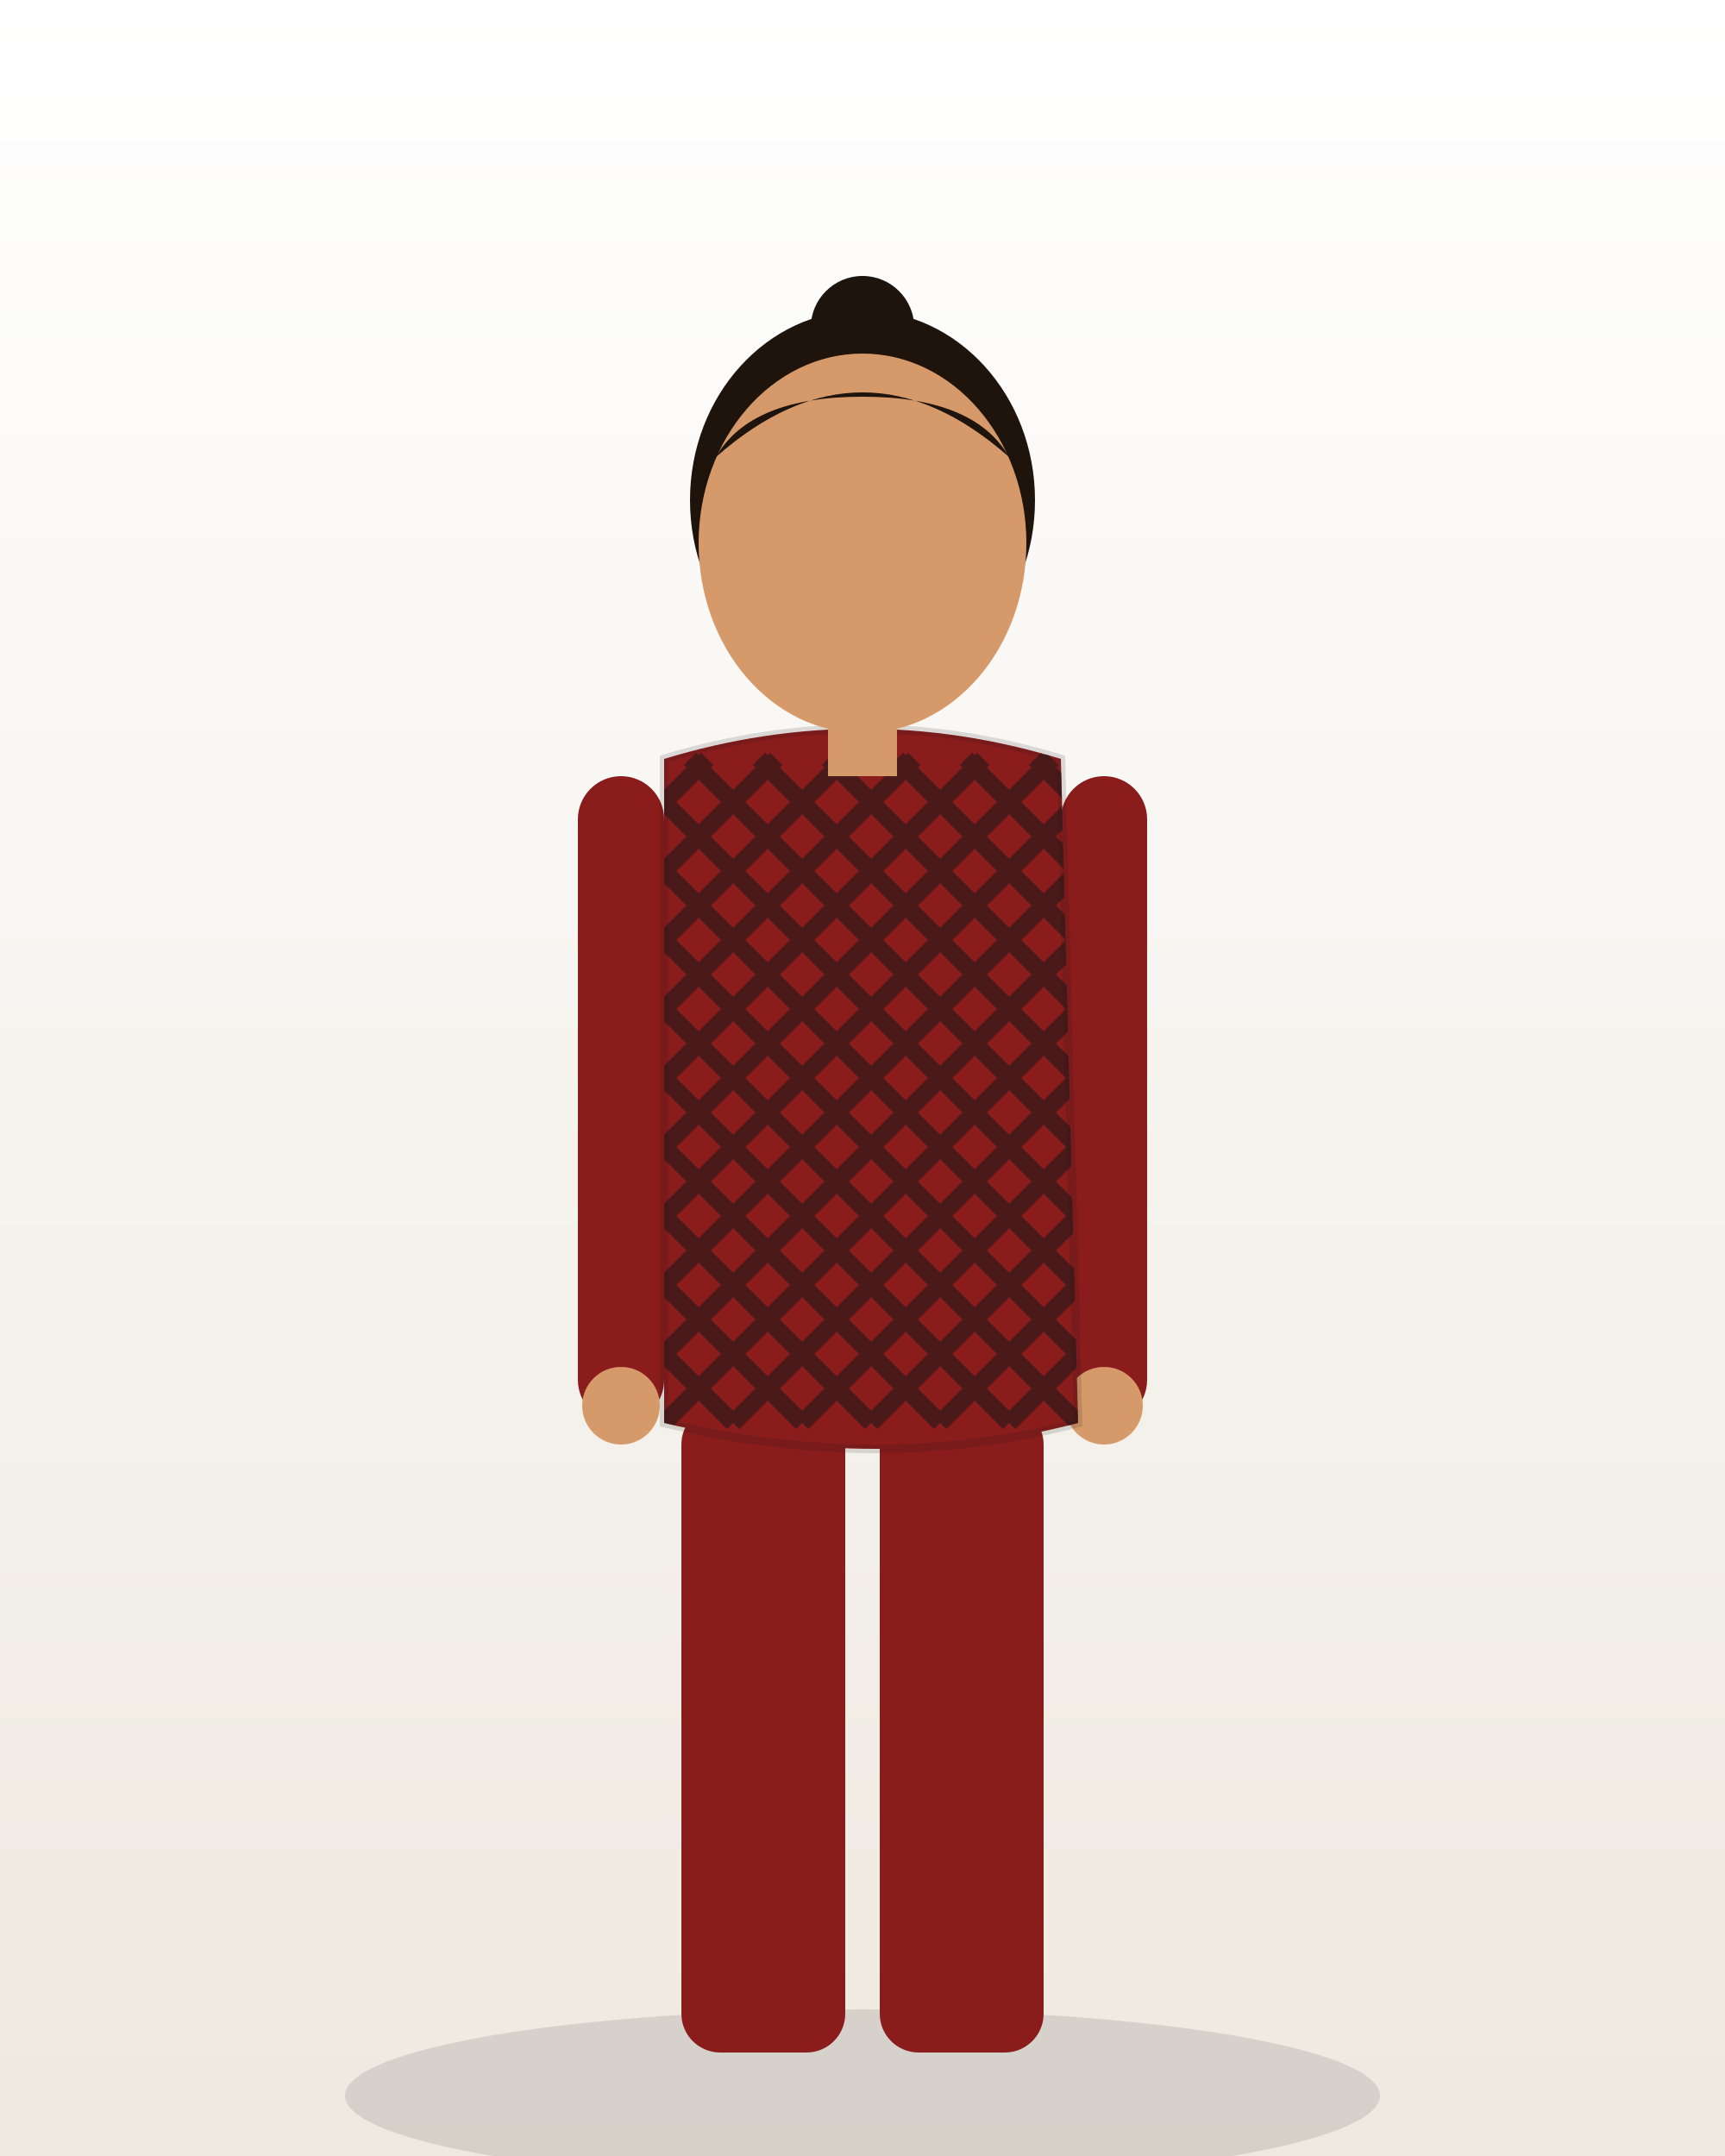
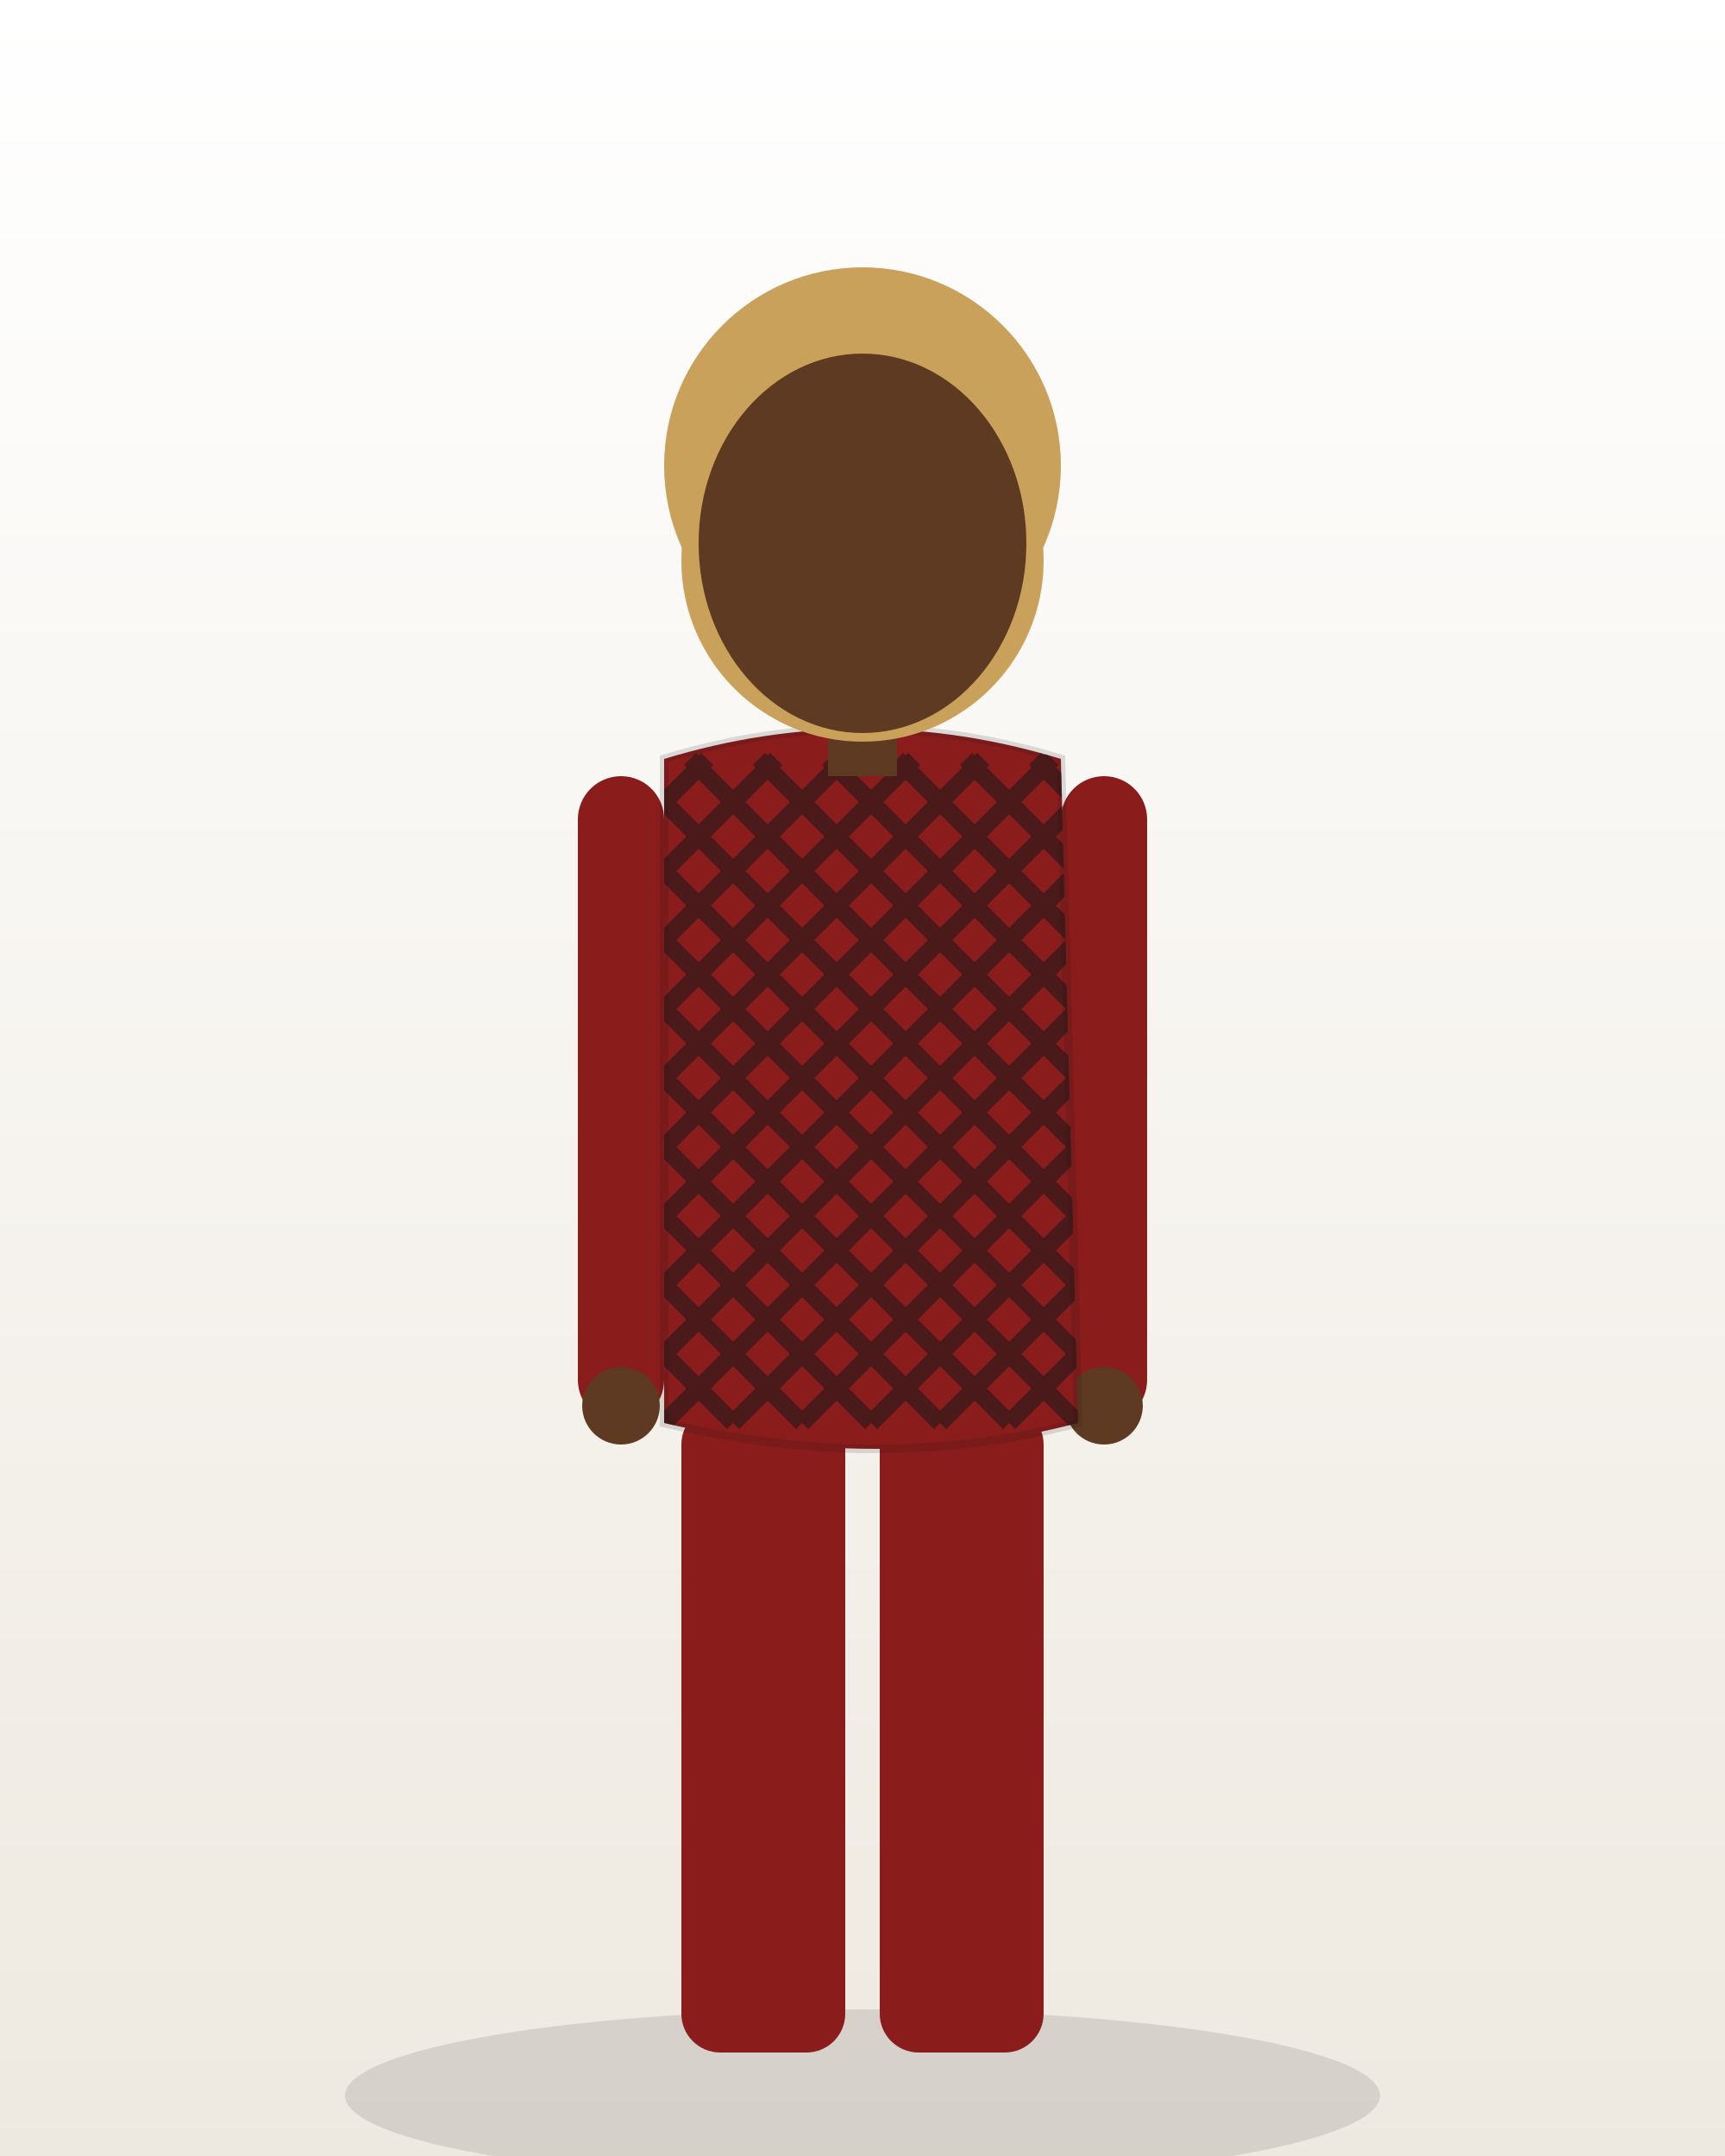
<svg xmlns="http://www.w3.org/2000/svg" width="400" height="500" viewBox="0 0 400 500" role="img" aria-label="Red Plaid Pyjamas illustration">
  <defs>
    <linearGradient id="g-pj-red-plaid" x1="0" y1="0" x2="0" y2="1">
      <stop offset="0" stop-color="#ffffff" />
      <stop offset="1" stop-color="#eee9e0" />
    </linearGradient>
  </defs>
  <rect width="400" height="500" fill="url(#g-pj-red-plaid)" />
  <ellipse cx="200" cy="486" rx="120" ry="20" fill="#1c1a17" opacity="0.12" />
  <clipPath id="t-pj-red-plaid">
    <path d="M154 176     q46 -14 92 0     l4 154     q-46 12 -96 0 Z" />
  </clipPath>
  <rect x="158" y="326" width="38" height="150" rx="9" fill="#8A1C1C" />
  <rect x="204" y="326" width="38" height="150" rx="9" fill="#8A1C1C" />
  <rect x="134" y="180" width="20" height="150" rx="10" fill="#8A1C1C" />
  <rect x="246" y="180" width="20" height="150" rx="10" fill="#8A1C1C" />
-   <circle cx="144" cy="326" r="9" fill="#D69A6A" />
-   <circle cx="256" cy="326" r="9" fill="#D69A6A" />
+   <circle cx="144" cy="326" r="9" fill="#5E3A22" />
+   <circle cx="256" cy="326" r="9" fill="#5E3A22" />
  <path d="M154 176     q46 -14 92 0     l4 154     q-46 12 -96 0 Z" fill="#8A1C1C" stroke="#1c1a17" stroke-opacity="0.14" stroke-width="2" />
  <g clip-path="url(#t-pj-red-plaid)">
    <g stroke="#161616" stroke-width="4" opacity="0.55">
      <line x1="0" y1="176" x2="154" y2="330" />
      <line x1="16" y1="176" x2="170" y2="330" />
      <line x1="32" y1="176" x2="186" y2="330" />
      <line x1="48" y1="176" x2="202" y2="330" />
      <line x1="64" y1="176" x2="218" y2="330" />
      <line x1="80" y1="176" x2="234" y2="330" />
      <line x1="96" y1="176" x2="250" y2="330" />
      <line x1="112" y1="176" x2="266" y2="330" />
      <line x1="128" y1="176" x2="282" y2="330" />
      <line x1="144" y1="176" x2="298" y2="330" />
      <line x1="160" y1="176" x2="314" y2="330" />
      <line x1="176" y1="176" x2="330" y2="330" />
      <line x1="192" y1="176" x2="346" y2="330" />
      <line x1="208" y1="176" x2="362" y2="330" />
      <line x1="224" y1="176" x2="378" y2="330" />
      <line x1="240" y1="176" x2="394" y2="330" />
      <line x1="404" y1="176" x2="250" y2="330" />
      <line x1="388" y1="176" x2="234" y2="330" />
      <line x1="372" y1="176" x2="218" y2="330" />
      <line x1="356" y1="176" x2="202" y2="330" />
      <line x1="340" y1="176" x2="186" y2="330" />
      <line x1="324" y1="176" x2="170" y2="330" />
      <line x1="308" y1="176" x2="154" y2="330" />
      <line x1="292" y1="176" x2="138" y2="330" />
      <line x1="276" y1="176" x2="122" y2="330" />
      <line x1="260" y1="176" x2="106" y2="330" />
      <line x1="244" y1="176" x2="90" y2="330" />
      <line x1="228" y1="176" x2="74" y2="330" />
      <line x1="212" y1="176" x2="58" y2="330" />
      <line x1="196" y1="176" x2="42" y2="330" />
      <line x1="180" y1="176" x2="26" y2="330" />
      <line x1="164" y1="176" x2="10" y2="330" />
    </g>
  </g>
-   <rect x="192" y="150" width="16" height="30" fill="#D69A6A" />
-   <ellipse cx="200" cy="116" rx="40" ry="44" fill="#1E140C" />
-   <circle cx="200" cy="76" r="12" fill="#1E140C" />
-   <ellipse cx="200" cy="126" rx="38" ry="44" fill="#D69A6A" />
-   <path d="M166 106 q34 -30 68 0 q-8 -14 -34 -14 q-26 0 -34 14 Z" fill="#1E140C" />
+   <rect x="192" y="150" width="16" height="30" fill="#5E3A22" />
+   <circle cx="200" cy="108" r="46" fill="#C9A15A" />
+   <circle cx="200" cy="130" r="42" fill="#C9A15A" />
+   <ellipse cx="200" cy="126" rx="38" ry="44" fill="#5E3A22" />
</svg>
